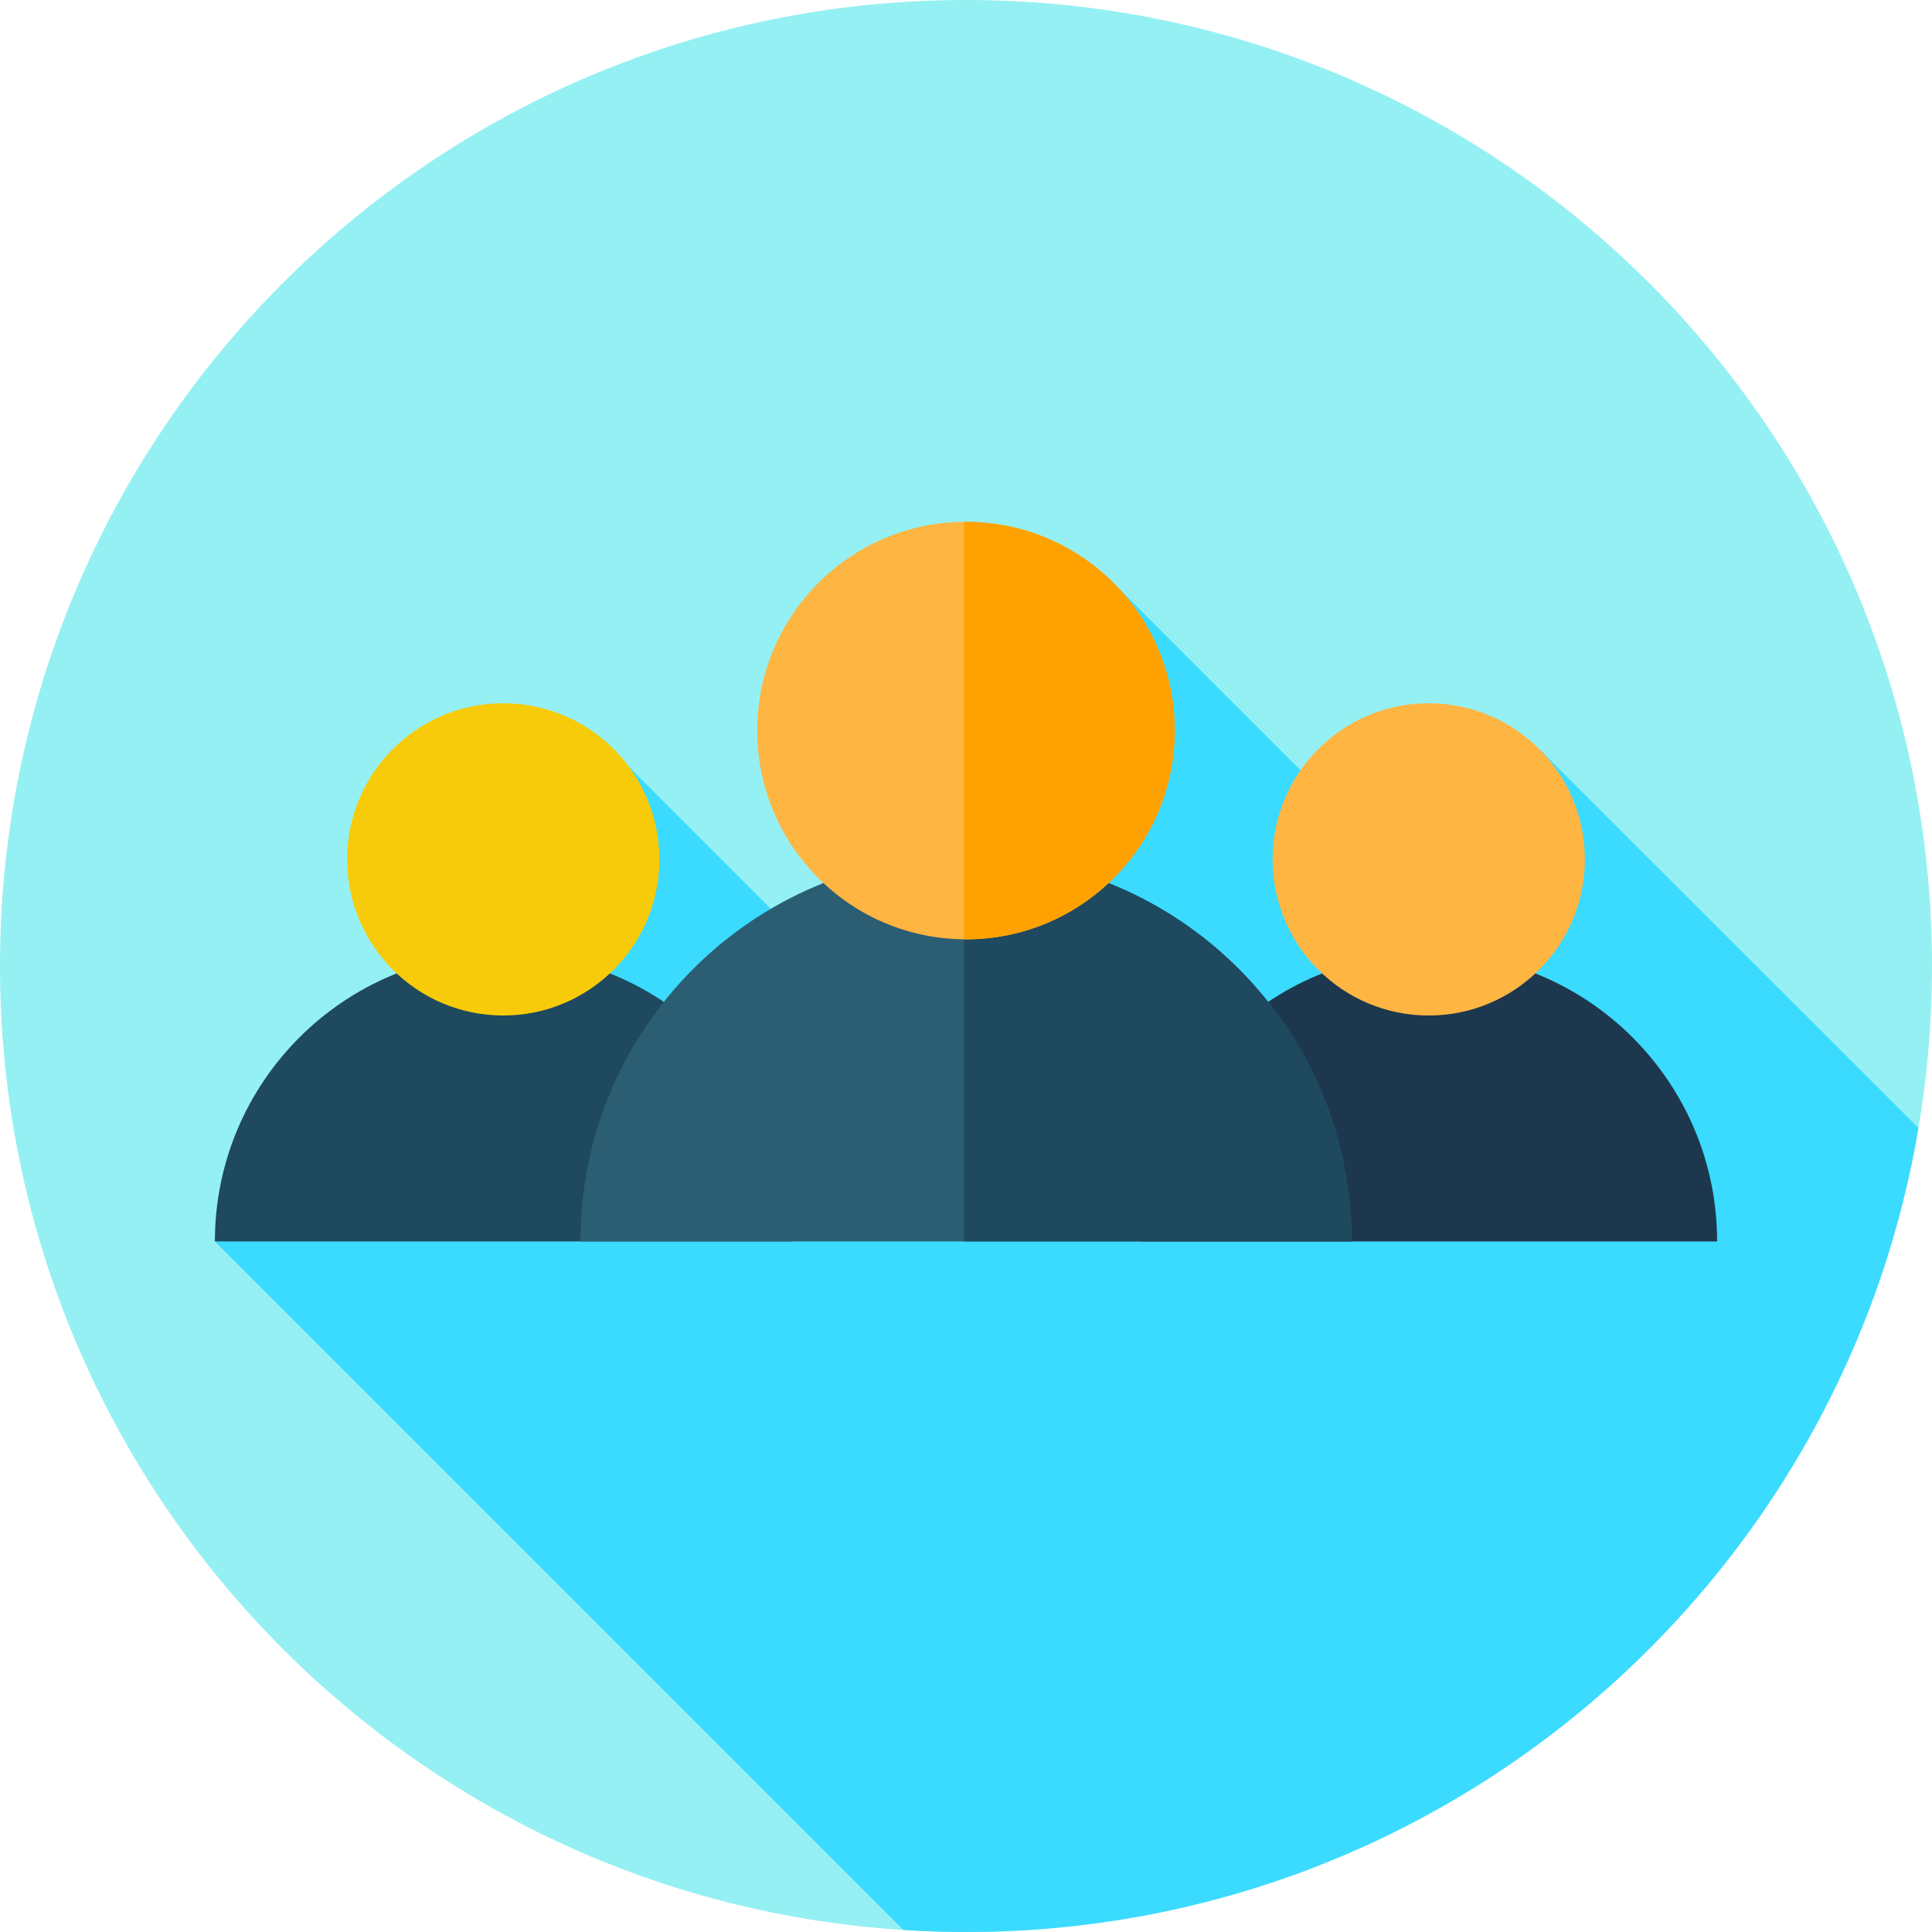
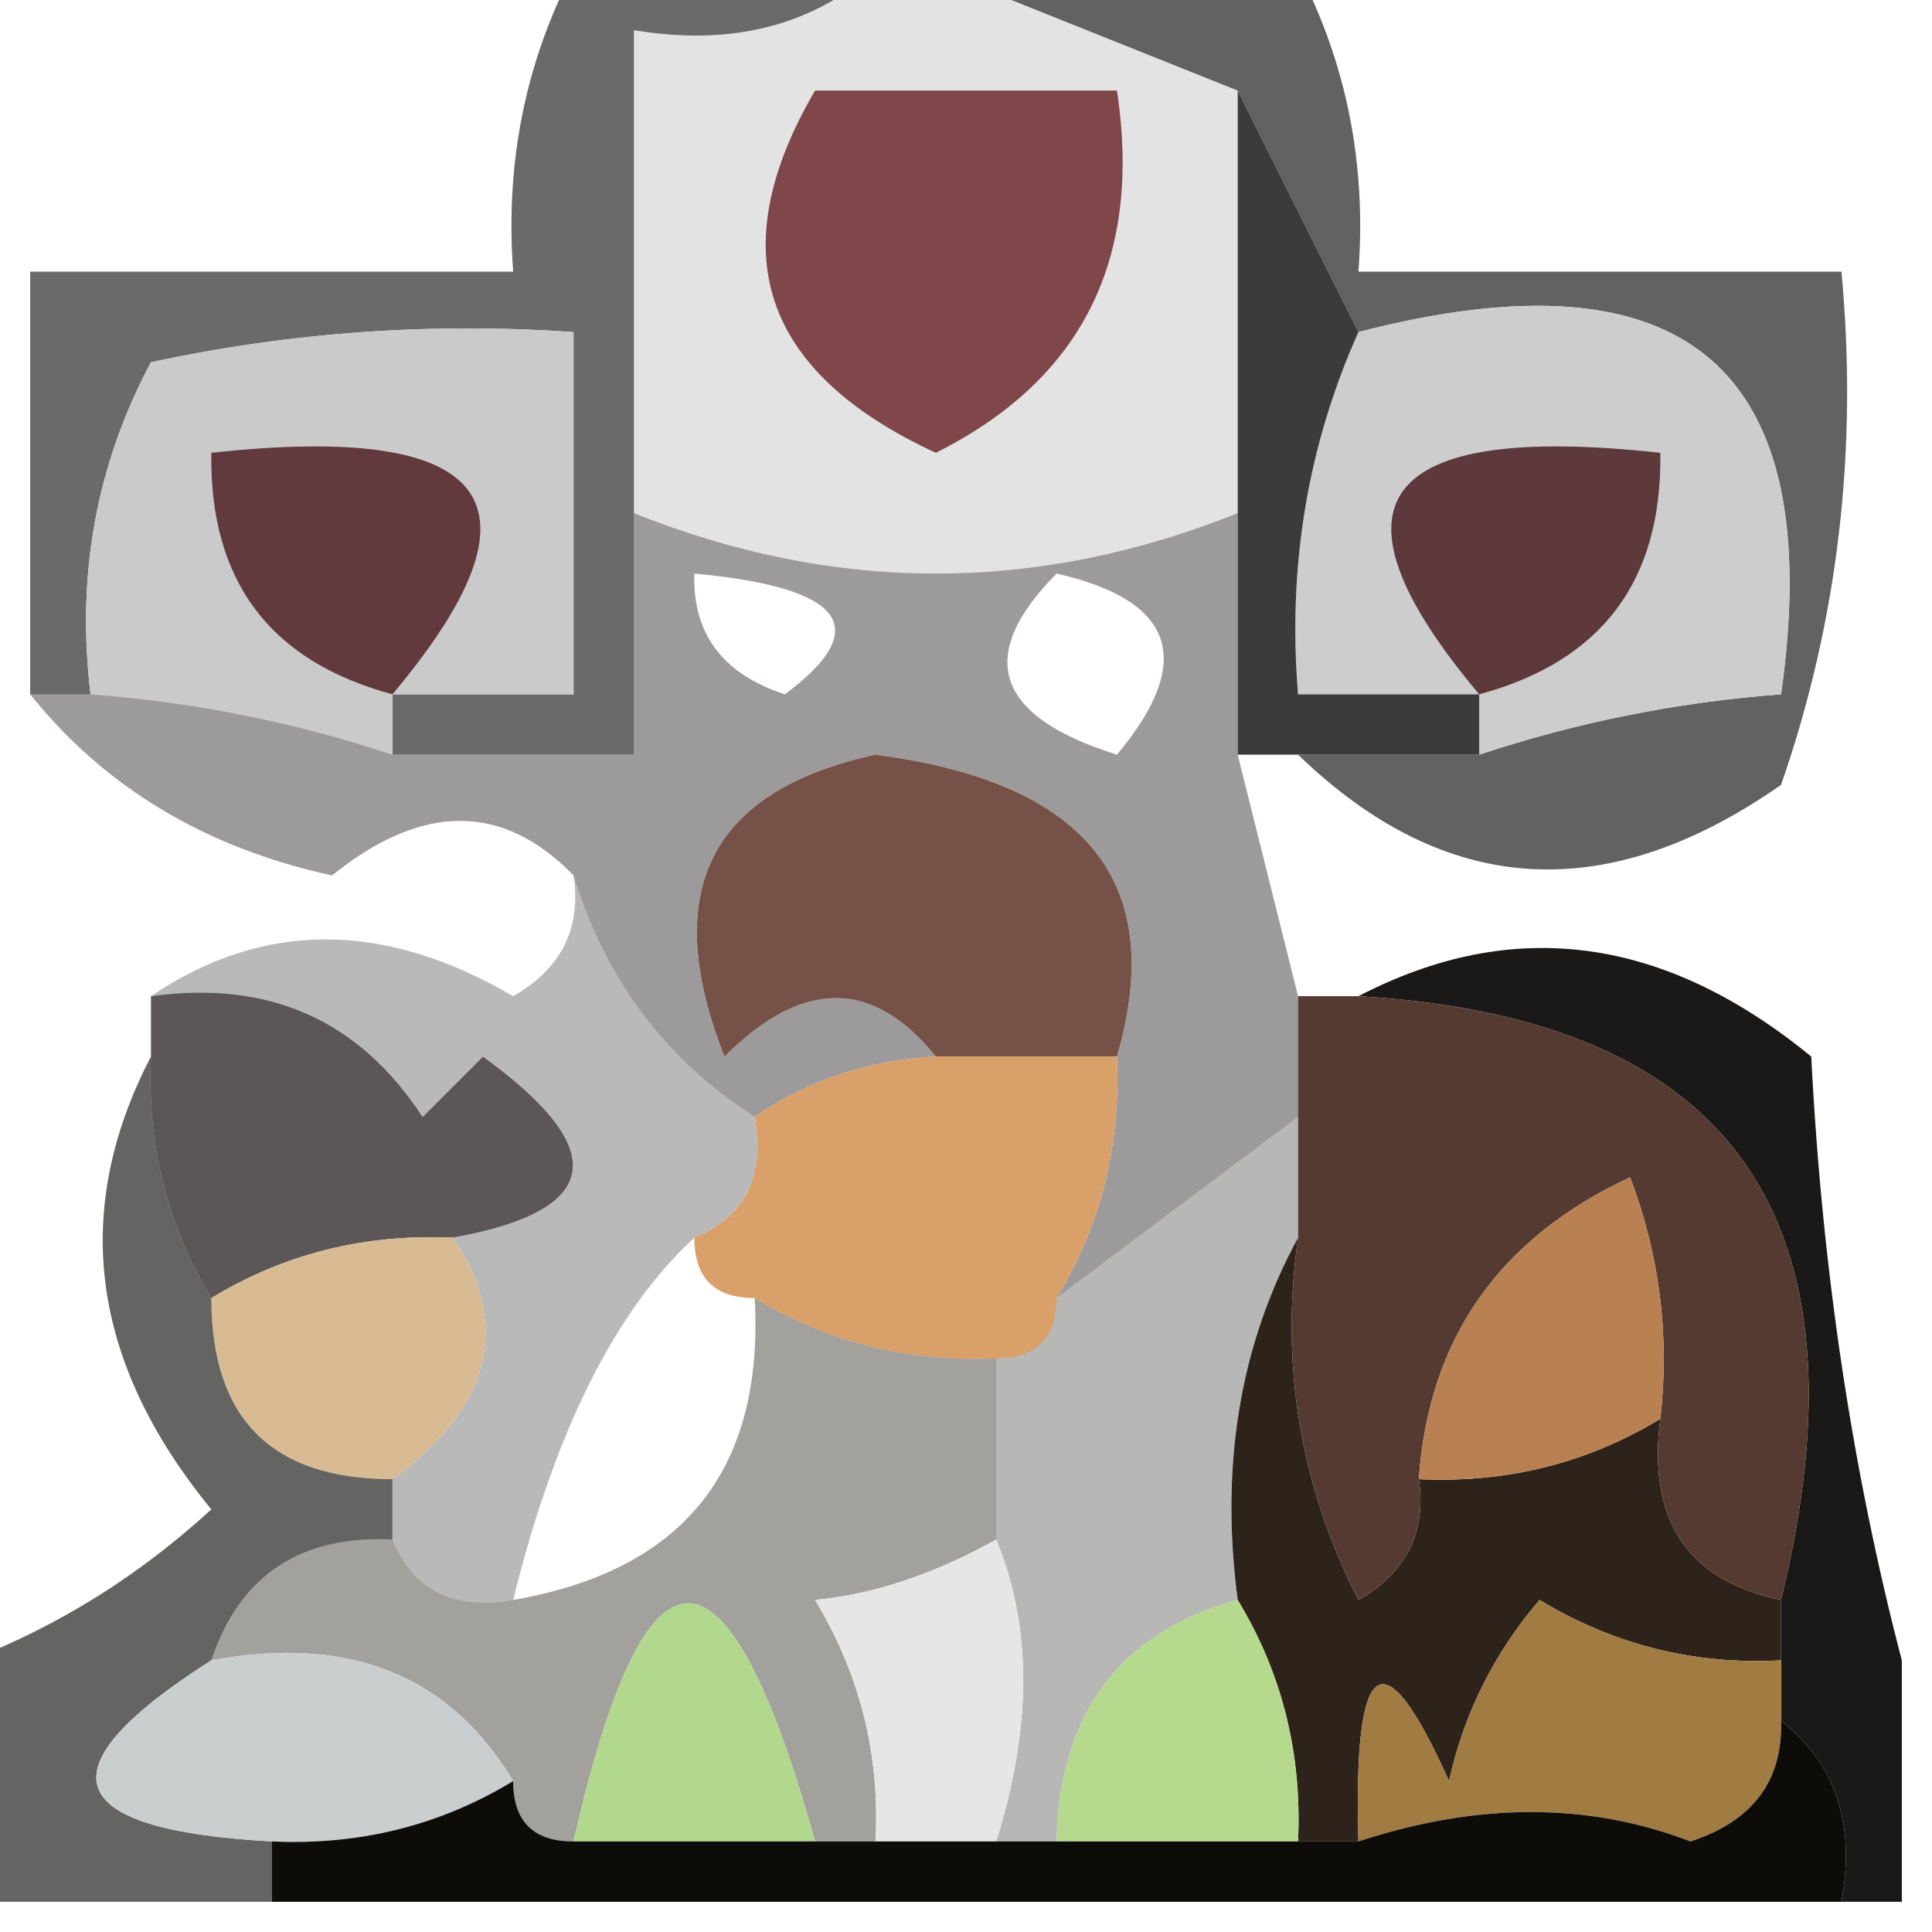
- <svg xmlns="http://www.w3.org/2000/svg" version="1.1" id="Layer_1" x="0px" y="0px" viewBox="0 0 512 512" style="enable-background:new 0 0 512 512;" xml:space="preserve" height="32" width="32">
-   <circle style="fill:#95F0F3;" cx="256" cy="256" r="256" />
-   <path style="fill:#3BDBFF;" d="M508.402,298.9L408.176,198.78c0.339-0.339-11.123,20.602-25.865,42.991l-88.694-88.694  c0,1.567-41.535,89.6-41.535,89.6l53.139,53.138c-12.309,1.638-26.048,3.468-40.573,5.402L164.571,201.143  c-1.154-1.154-14.945,93.701-18.146,115.833c-50.264,6.709-89.479,11.96-89.479,12.014l182.459,182.459  C244.894,511.801,250.423,512,256,512C382.764,512,487.99,419.858,508.402,298.9z" />
-   <path style="fill:#1E495F;" d="M56.947,328.991c0-42.206,34.214-76.42,76.42-76.42s76.42,34.214,76.42,76.42H56.947z" />
-   <circle style="fill:#F7CB09;" cx="133.371" cy="227.746" r="41.374" />
-   <path style="fill:#1D384E;" d="M302.213,328.991c0-42.206,34.214-76.42,76.42-76.42s76.421,34.214,76.421,76.42H302.213z" />
-   <circle style="fill:#FFB541;" cx="378.629" cy="227.746" r="41.374" />
-   <path style="fill:#2B5E72;" d="M153.817,328.991c0-56.434,45.749-102.183,102.183-102.183s102.183,45.749,102.183,102.183H153.817z" />
-   <path style="fill:#1E495F;" d="M256,226.808c-0.174,0-0.348,0.005-0.522,0.006V328.99h102.705  C358.183,272.556,312.434,226.808,256,226.808z" />
-   <circle style="fill:#FFB541;" cx="256" cy="193.609" r="55.322" />
-   <path style="fill:#FFA200;" d="M256,138.293c-0.176,0-0.348,0.011-0.522,0.014v110.617c0.174,0.002,0.347,0.014,0.522,0.014  c30.554,0,55.322-24.768,55.322-55.322S286.554,138.293,256,138.293z" />
-   <g />
-   <g />
-   <g />
-   <g />
-   <g />
-   <g />
-   <g />
-   <g />
-   <g />
-   <g />
-   <g />
-   <g />
-   <g />
-   <g />
-   <g />
+ <svg xmlns="http://www.w3.org/2000/svg" version="1.1" width="32px" height="32px" style="shape-rendering:geometricPrecision; text-rendering:geometricPrecision; image-rendering:optimizeQuality; fill-rule:evenodd; clip-rule:evenodd">
+   <g>
+     <path style="opacity:1" fill="#e4e3e3" d="M 14.5,-0.5 C 14.833,-0.5 15.167,-0.5 15.5,-0.5C 17.167,0.167 18.833,0.833 20.5,1.5C 20.5,3.833 20.5,6.167 20.5,8.5C 17.167,9.833 13.833,9.833 10.5,8.5C 10.5,5.833 10.5,3.167 10.5,0.5C 12.099,0.768 13.432,0.434 14.5,-0.5 Z" />
+   </g>
+   <g>
+     <path style="opacity:1" fill="#7f474a" d="M 13.5,1.5 C 15.167,1.5 16.833,1.5 18.5,1.5C 18.923,4.288 17.923,6.288 15.5,7.5C 12.61,6.163 11.943,4.163 13.5,1.5 Z" />
+   </g>
+   <g>
+     <path style="opacity:0.655" fill="#1b1b1b" d="M 9.5,-0.5 C 11.167,-0.5 12.833,-0.5 14.5,-0.5C 13.432,0.434 12.099,0.768 10.5,0.5C 10.5,3.167 10.5,5.833 10.5,8.5C 10.5,9.833 10.5,11.167 10.5,12.5C 9.167,12.5 7.833,12.5 6.5,12.5C 6.5,12.167 6.5,11.833 6.5,11.5C 7.5,11.5 8.5,11.5 9.5,11.5C 9.5,9.5 9.5,7.5 9.5,5.5C 7.143,5.337 4.81,5.503 2.5,6C 1.594,7.699 1.261,9.533 1.5,11.5C 1.167,11.5 0.833,11.5 0.5,11.5C 0.5,9.167 0.5,6.833 0.5,4.5C 3.167,4.5 5.833,4.5 8.5,4.5C 8.366,2.708 8.699,1.042 9.5,-0.5 Z" />
+   </g>
+   <g>
+     <path style="opacity:0.655" fill="#0f0f0f" d="M 15.5,-0.5 C 17.5,-0.5 19.5,-0.5 21.5,-0.5C 22.301,1.042 22.634,2.708 22.5,4.5C 25.167,4.5 27.833,4.5 30.5,4.5C 30.777,7.448 30.444,10.281 29.5,13C 26.604,15.022 23.937,14.856 21.5,12.5C 22.5,12.5 23.5,12.5 24.5,12.5C 26.117,11.962 27.784,11.629 29.5,11.5C 30.265,6.094 27.931,4.094 22.5,5.5C 21.833,4.167 21.167,2.833 20.5,1.5C 18.833,0.833 17.167,0.167 15.5,-0.5 Z" />
+   </g>
+   <g>
+     <path style="opacity:1" fill="#cecdcd" d="M 22.5,5.5 C 27.931,4.094 30.265,6.094 29.5,11.5C 27.784,11.629 26.117,11.962 24.5,12.5C 24.5,12.167 24.5,11.833 24.5,11.5C 23.5,11.5 22.5,11.5 21.5,11.5C 21.325,9.379 21.659,7.379 22.5,5.5 Z" />
+   </g>
+   <g>
+     <path style="opacity:1" fill="#cbcaca" d="M 6.5,11.5 C 6.5,11.833 6.5,12.167 6.5,12.5C 4.883,11.962 3.216,11.629 1.5,11.5C 1.261,9.533 1.594,7.699 2.5,6C 4.81,5.503 7.143,5.337 9.5,5.5C 9.5,7.5 9.5,9.5 9.5,11.5C 8.5,11.5 7.5,11.5 6.5,11.5 Z" />
+   </g>
+   <g>
+     <path style="opacity:1" fill="#623a3d" d="M 6.5,11.5 C 4.468,10.952 3.468,9.619 3.5,7.5C 8.169,6.99 9.169,8.323 6.5,11.5 Z" />
+   </g>
+   <g>
+     <path style="opacity:1" fill="#5d393b" d="M 24.5,11.5 C 21.831,8.323 22.831,6.99 27.5,7.5C 27.532,9.619 26.532,10.952 24.5,11.5 Z" />
+   </g>
+   <g>
+     <path style="opacity:0.973" fill="#363636" d="M 20.5,1.5 C 21.167,2.833 21.833,4.167 22.5,5.5C 21.659,7.379 21.325,9.379 21.5,11.5C 22.5,11.5 23.5,11.5 24.5,11.5C 24.5,11.833 24.5,12.167 24.5,12.5C 23.5,12.5 22.5,12.5 21.5,12.5C 21.167,12.5 20.833,12.5 20.5,12.5C 20.5,11.167 20.5,9.833 20.5,8.5C 20.5,6.167 20.5,3.833 20.5,1.5 Z" />
+   </g>
+   <g>
+     <path style="opacity:0.416" fill="#110d0c" d="M 10.5,8.5 C 13.833,9.833 17.167,9.833 20.5,8.5C 20.5,9.833 20.5,11.167 20.5,12.5C 20.833,13.833 21.167,15.167 21.5,16.5C 21.5,17.167 21.5,17.833 21.5,18.5C 20.167,19.5 18.833,20.5 17.5,21.5C 18.234,20.292 18.567,18.959 18.5,17.5C 19.338,14.621 18.005,12.955 14.5,12.5C 11.754,13.096 10.92,14.763 12,17.5C 13.292,16.209 14.458,16.209 15.5,17.5C 14.391,17.557 13.391,17.89 12.5,18.5C 11.022,17.552 10.022,16.219 9.5,14.5C 8.328,13.295 6.995,13.295 5.5,14.5C 3.402,14.043 1.736,13.043 0.5,11.5C 0.833,11.5 1.167,11.5 1.5,11.5C 3.216,11.629 4.883,11.962 6.5,12.5C 7.833,12.5 9.167,12.5 10.5,12.5C 10.5,11.167 10.5,9.833 10.5,8.5 Z M 11.5,9.5 C 13.983,9.73 14.483,10.397 13,11.5C 11.97,11.164 11.47,10.497 11.5,9.5 Z M 17.5,9.5 C 19.465,9.948 19.798,10.948 18.5,12.5C 16.481,11.867 16.147,10.867 17.5,9.5 Z" />
+   </g>
+   <g>
+     <path style="opacity:1" fill="#765147" d="M 18.5,17.5 C 17.5,17.5 16.5,17.5 15.5,17.5C 14.458,16.209 13.292,16.209 12,17.5C 10.92,14.763 11.754,13.096 14.5,12.5C 18.005,12.955 19.338,14.621 18.5,17.5 Z" />
+   </g>
+   <g>
+     <path style="opacity:0.282" fill="#0a0807" d="M 9.5,14.5 C 10.022,16.219 11.022,17.552 12.5,18.5C 12.672,19.492 12.338,20.158 11.5,20.5C 10.188,21.709 9.188,23.709 8.5,26.5C 7.508,26.672 6.842,26.338 6.5,25.5C 6.5,25.167 6.5,24.833 6.5,24.5C 8.138,23.295 8.471,21.962 7.5,20.5C 9.973,20.053 10.14,19.053 8,17.5C 7.667,17.833 7.333,18.167 7,18.5C 5.951,16.893 4.451,16.227 2.5,16.5C 4.357,15.246 6.357,15.246 8.5,16.5C 9.298,16.043 9.631,15.376 9.5,14.5 Z" />
+   </g>
+   <g>
+     <path style="opacity:0.997" fill="#d9a069" d="M 15.5,17.5 C 16.5,17.5 17.5,17.5 18.5,17.5C 18.567,18.959 18.234,20.292 17.5,21.5C 17.5,22.167 17.167,22.5 16.5,22.5C 15.041,22.567 13.708,22.234 12.5,21.5C 11.833,21.5 11.5,21.167 11.5,20.5C 12.338,20.158 12.672,19.492 12.5,18.5C 13.391,17.89 14.391,17.557 15.5,17.5 Z" />
+   </g>
+   <g>
+     <path style="opacity:0.302" fill="#11110e" d="M 21.5,18.5 C 21.5,19.167 21.5,19.833 21.5,20.5C 20.539,22.265 20.205,24.265 20.5,26.5C 18.554,27.035 17.554,28.368 17.5,30.5C 17.167,30.5 16.833,30.5 16.5,30.5C 17.096,28.602 17.096,26.935 16.5,25.5C 16.5,24.5 16.5,23.5 16.5,22.5C 17.167,22.5 17.5,22.167 17.5,21.5C 18.833,20.5 20.167,19.5 21.5,18.5 Z" />
+   </g>
+   <g>
+     <path style="opacity:0.996" fill="#5b5558" d="M 2.5,16.5 C 4.451,16.227 5.951,16.893 7,18.5C 7.333,18.167 7.667,17.833 8,17.5C 10.14,19.053 9.973,20.053 7.5,20.5C 6.041,20.433 4.708,20.766 3.5,21.5C 2.766,20.292 2.433,18.959 2.5,17.5C 2.5,17.167 2.5,16.833 2.5,16.5 Z" />
+   </g>
+   <g>
+     <path style="opacity:1" fill="#d9bb93" d="M 7.5,20.5 C 8.471,21.962 8.138,23.295 6.5,24.5C 4.5,24.5 3.5,23.5 3.5,21.5C 4.708,20.766 6.041,20.433 7.5,20.5 Z" />
+   </g>
+   <g>
+     <path style="opacity:0.92" fill="#070504" d="M 22.5,16.5 C 25.061,15.169 27.561,15.502 30,17.5C 30.179,21.025 30.679,24.359 31.5,27.5C 31.5,28.833 31.5,30.167 31.5,31.5C 31.167,31.5 30.833,31.5 30.5,31.5C 30.737,30.209 30.404,29.209 29.5,28.5C 29.5,28.167 29.5,27.833 29.5,27.5C 29.5,27.167 29.5,26.833 29.5,26.5C 31.037,20.198 28.704,16.864 22.5,16.5 Z" />
+   </g>
+   <g>
+     <path style="opacity:0.988" fill="#2c2017" d="M 21.5,20.5 C 21.201,22.604 21.534,24.604 22.5,26.5C 23.297,26.043 23.631,25.376 23.5,24.5C 24.959,24.567 26.292,24.234 27.5,23.5C 27.285,25.179 27.952,26.179 29.5,26.5C 29.5,26.833 29.5,27.167 29.5,27.5C 28.07,27.579 26.736,27.246 25.5,26.5C 24.749,27.376 24.249,28.376 24,29.5C 22.913,27.068 22.413,27.402 22.5,30.5C 22.167,30.5 21.833,30.5 21.5,30.5C 21.567,29.041 21.234,27.708 20.5,26.5C 20.205,24.265 20.539,22.265 21.5,20.5 Z" />
+   </g>
+   <g>
+     <path style="opacity:1" fill="#543a31" d="M 21.5,16.5 C 21.833,16.5 22.167,16.5 22.5,16.5C 28.704,16.864 31.037,20.198 29.5,26.5C 27.952,26.179 27.285,25.179 27.5,23.5C 27.657,22.127 27.49,20.793 27,19.5C 24.828,20.509 23.662,22.176 23.5,24.5C 23.631,25.376 23.297,26.043 22.5,26.5C 21.534,24.604 21.201,22.604 21.5,20.5C 21.5,19.833 21.5,19.167 21.5,18.5C 21.5,17.833 21.5,17.167 21.5,16.5 Z" />
+   </g>
+   <g>
+     <path style="opacity:1" fill="#b98152" d="M 27.5,23.5 C 26.292,24.234 24.959,24.567 23.5,24.5C 23.662,22.176 24.828,20.509 27,19.5C 27.49,20.793 27.657,22.127 27.5,23.5 Z" />
+   </g>
+   <g>
+     <path style="opacity:0.442" fill="#302b23" d="M 12.5,21.5 C 13.708,22.234 15.041,22.567 16.5,22.5C 16.5,23.5 16.5,24.5 16.5,25.5C 15.472,26.074 14.472,26.407 13.5,26.5C 14.246,27.736 14.579,29.07 14.5,30.5C 14.167,30.5 13.833,30.5 13.5,30.5C 12.03,25.243 10.696,25.243 9.5,30.5C 8.833,30.5 8.5,30.167 8.5,29.5C 7.448,27.744 5.781,27.077 3.5,27.5C 3.973,26.094 4.973,25.427 6.5,25.5C 6.842,26.338 7.508,26.672 8.5,26.5C 11.324,26.011 12.657,24.344 12.5,21.5 Z" />
+   </g>
+   <g>
+     <path style="opacity:0.641" fill="#0e0e0d" d="M 2.5,17.5 C 2.433,18.959 2.766,20.292 3.5,21.5C 3.5,23.5 4.5,24.5 6.5,24.5C 6.5,24.833 6.5,25.167 6.5,25.5C 4.973,25.427 3.973,26.094 3.5,27.5C 0.662,29.306 0.995,30.306 4.5,30.5C 4.5,30.833 4.5,31.167 4.5,31.5C 2.833,31.5 1.167,31.5 -0.5,31.5C -0.5,30.167 -0.5,28.833 -0.5,27.5C 0.973,26.928 2.307,26.095 3.5,25C 1.502,22.561 1.169,20.061 2.5,17.5 Z" />
+   </g>
+   <g>
+     <path style="opacity:1" fill="#e7e6e6" d="M 16.5,25.5 C 17.096,26.935 17.096,28.602 16.5,30.5C 15.833,30.5 15.167,30.5 14.5,30.5C 14.579,29.07 14.246,27.736 13.5,26.5C 14.472,26.407 15.472,26.074 16.5,25.5 Z" />
+   </g>
+   <g>
+     <path style="opacity:1" fill="#cacecf" d="M 3.5,27.5 C 5.781,27.077 7.448,27.744 8.5,29.5C 7.292,30.234 5.959,30.567 4.5,30.5C 0.995,30.306 0.662,29.306 3.5,27.5 Z" />
+   </g>
+   <g>
+     <path style="opacity:1" fill="#b2d88e" d="M 13.5,30.5 C 12.167,30.5 10.833,30.5 9.5,30.5C 10.696,25.243 12.03,25.243 13.5,30.5 Z" />
+   </g>
+   <g>
+     <path style="opacity:1" fill="#b5d98d" d="M 20.5,26.5 C 21.234,27.708 21.567,29.041 21.5,30.5C 20.167,30.5 18.833,30.5 17.5,30.5C 17.554,28.368 18.554,27.035 20.5,26.5 Z" />
+   </g>
+   <g>
+     <path style="opacity:1" fill="#a07c42" d="M 29.5,27.5 C 29.5,27.833 29.5,28.167 29.5,28.5C 29.53,29.497 29.03,30.164 28,30.5C 26.311,29.851 24.477,29.851 22.5,30.5C 22.413,27.402 22.913,27.068 24,29.5C 24.249,28.376 24.749,27.376 25.5,26.5C 26.736,27.246 28.07,27.579 29.5,27.5 Z" />
+   </g>
+   <g>
+     <path style="opacity:0.982" fill="#090805" d="M 29.5,28.5 C 30.404,29.209 30.737,30.209 30.5,31.5C 21.833,31.5 13.167,31.5 4.5,31.5C 4.5,31.167 4.5,30.833 4.5,30.5C 5.959,30.567 7.292,30.234 8.5,29.5C 8.5,30.167 8.833,30.5 9.5,30.5C 10.833,30.5 12.167,30.5 13.5,30.5C 13.833,30.5 14.167,30.5 14.5,30.5C 15.167,30.5 15.833,30.5 16.5,30.5C 16.833,30.5 17.167,30.5 17.5,30.5C 18.833,30.5 20.167,30.5 21.5,30.5C 21.833,30.5 22.167,30.5 22.5,30.5C 24.477,29.851 26.311,29.851 28,30.5C 29.03,30.164 29.53,29.497 29.5,28.5 Z" />
+   </g>
</svg>
